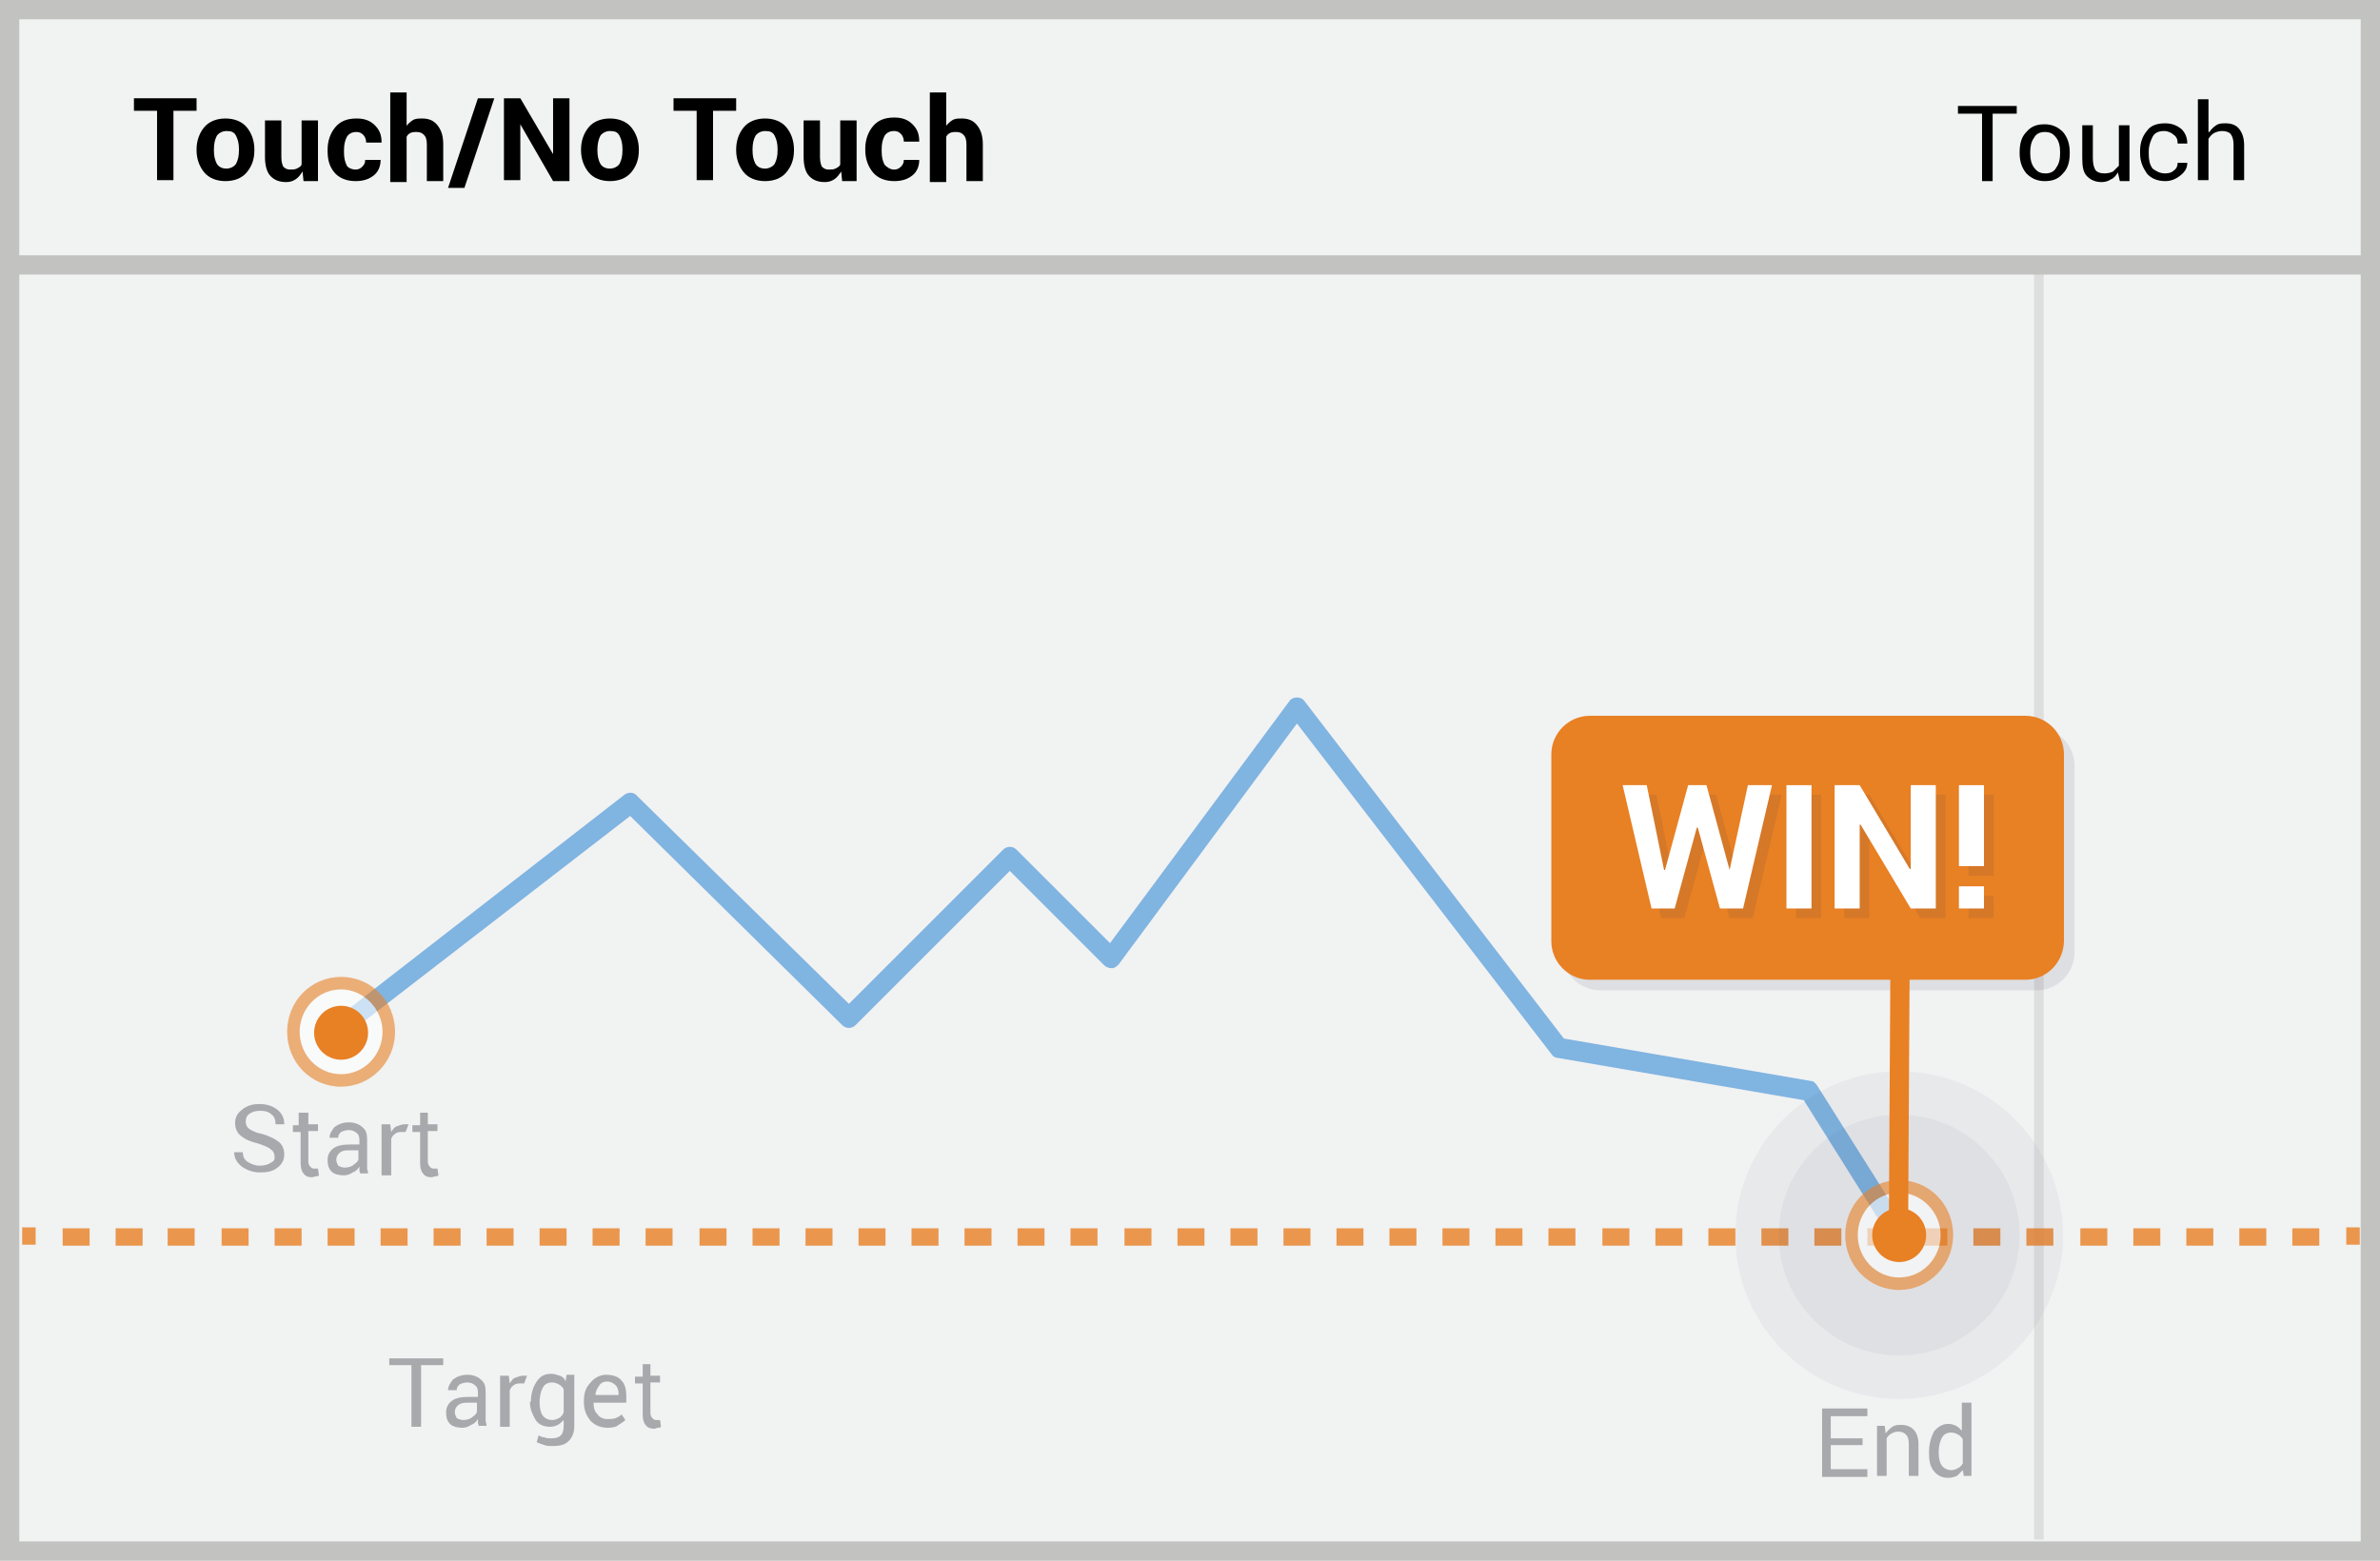
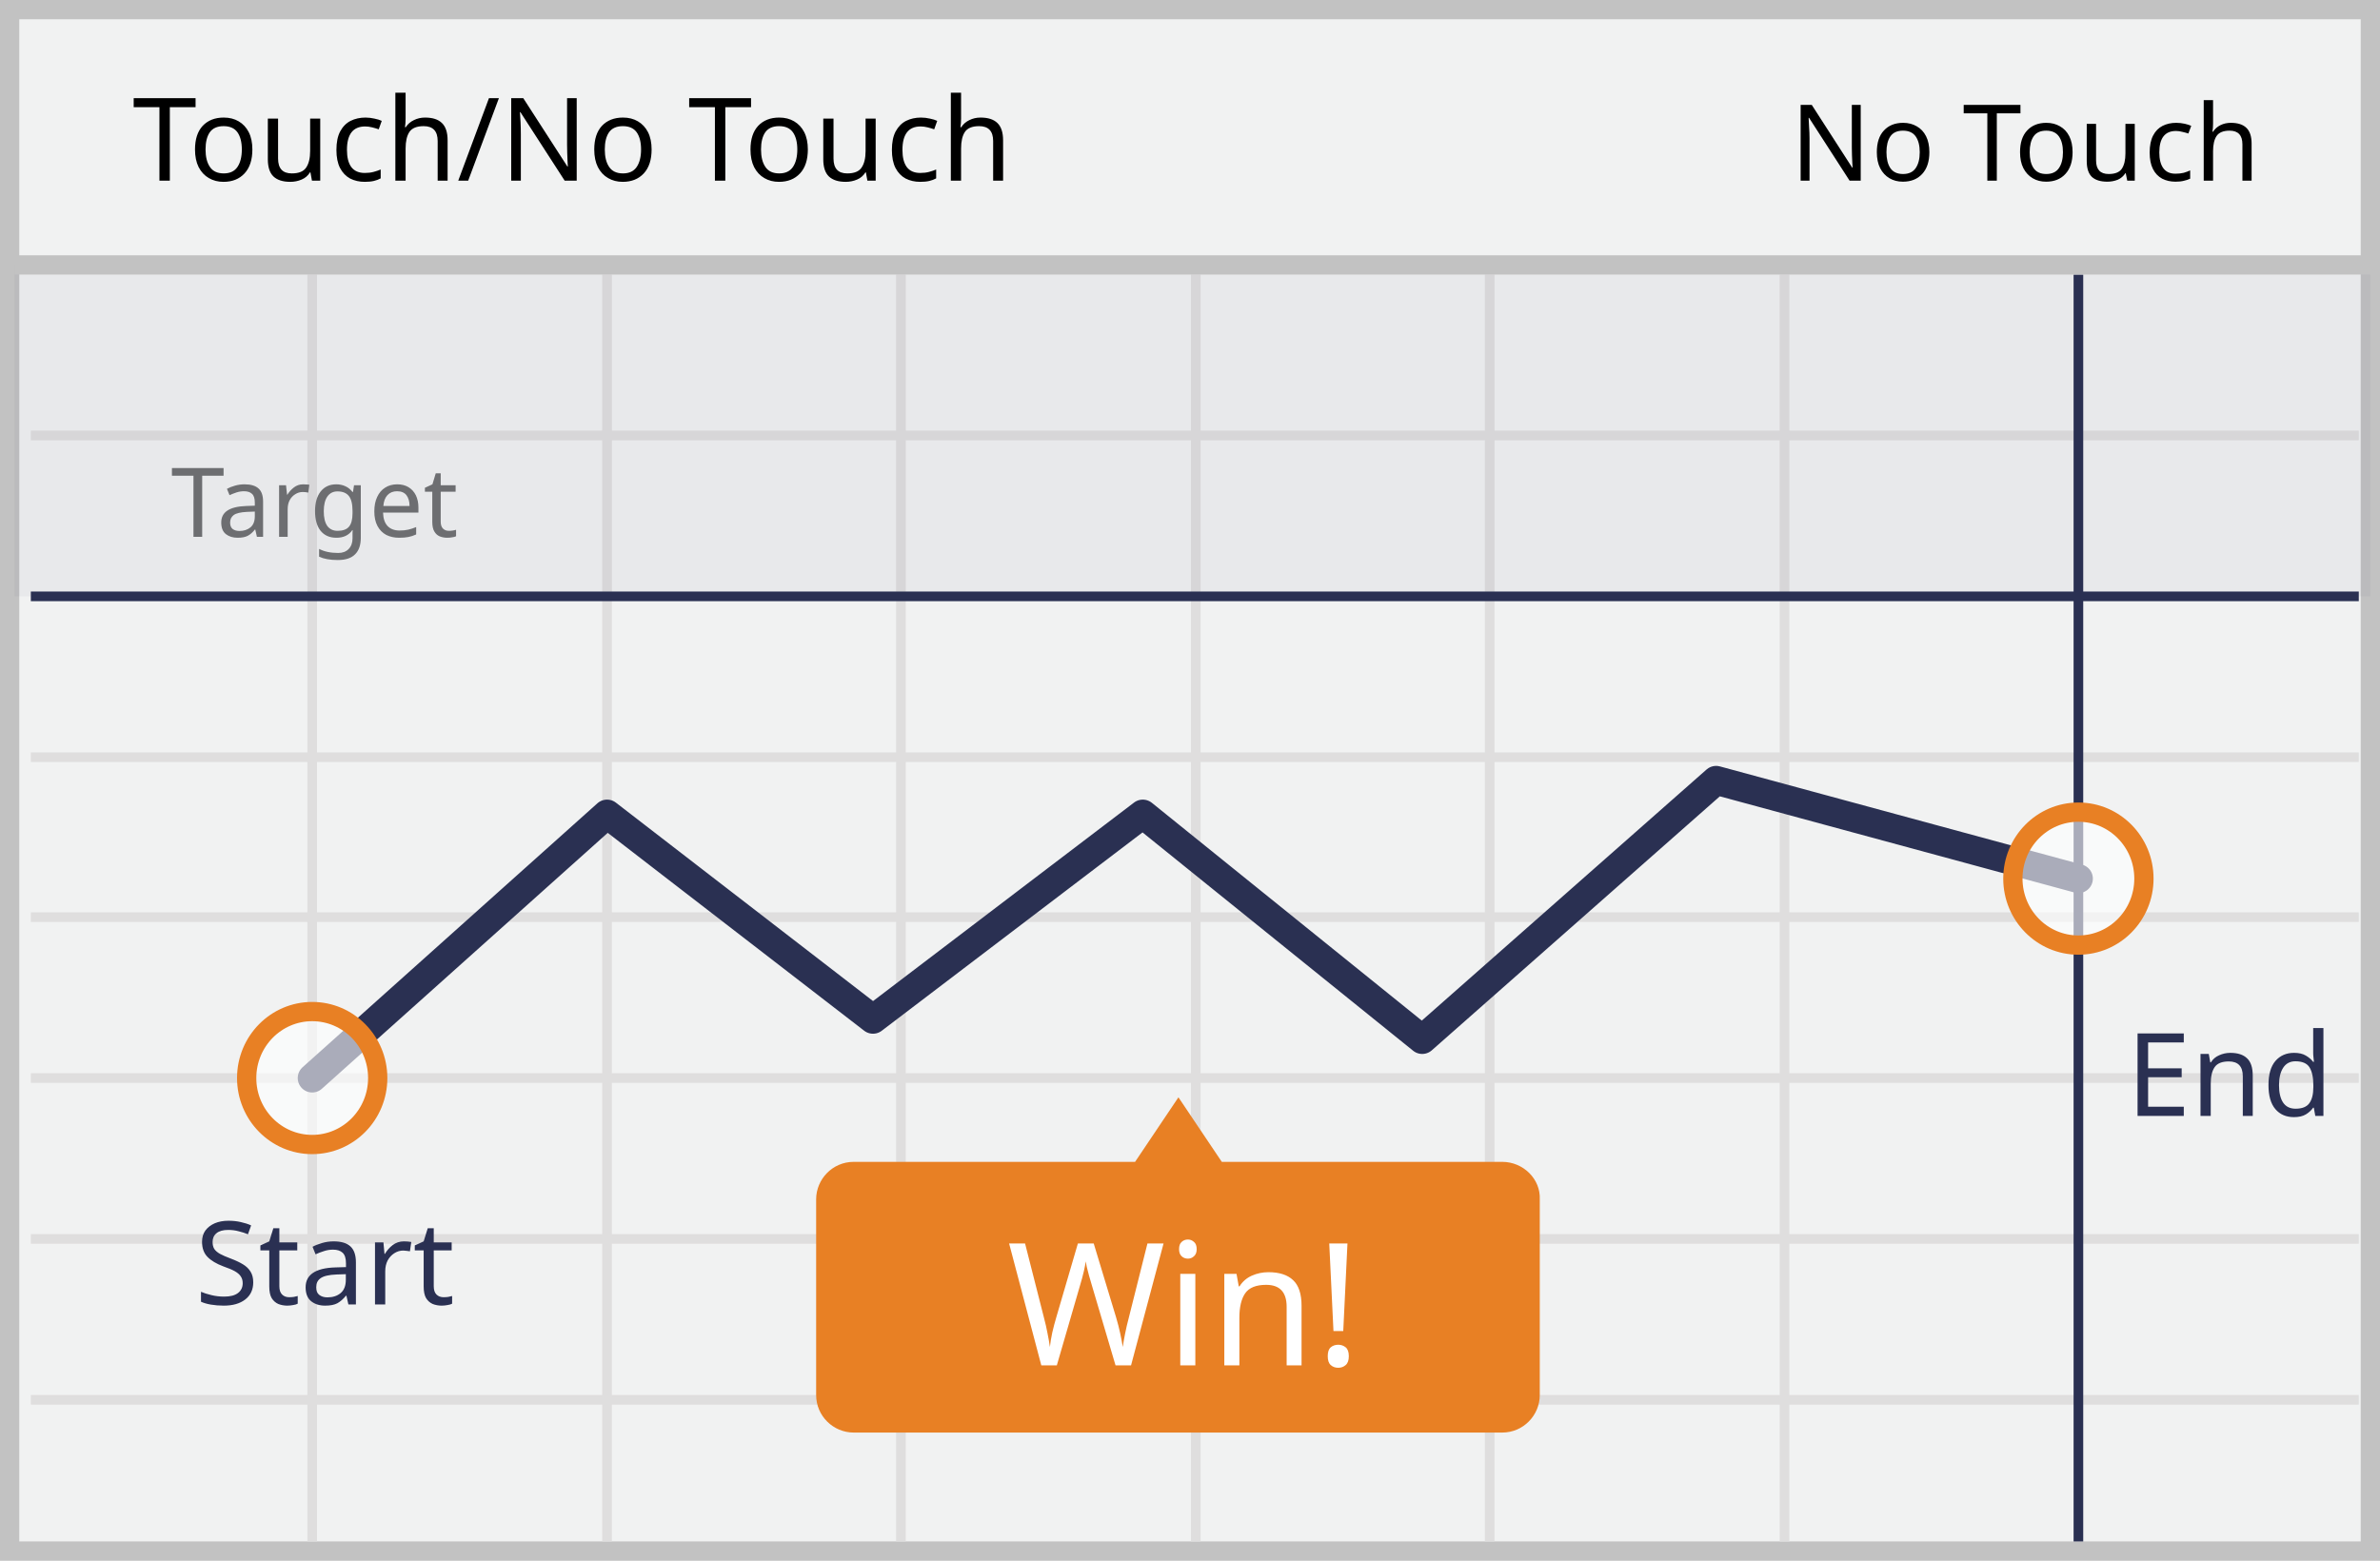
<svg xmlns="http://www.w3.org/2000/svg" version="1.1" id="Layer_1" x="0px" y="0px" viewBox="0 0 247 162" style="enable-background:new 0 0 247 162;" xml:space="preserve">
  <style type="text/css">
- 	.st0{fill:#F1F2F2;}
- 	.st1{fill:#C2C2C1;}
- 	.st2{fill:#A7A9AC;}
- 	.st3{fill:none;}
- 	.st4{fill:#DFDEDE;}
- 	.st5{opacity:0.8;}
- 	.st6{fill:#E88024;}
- 	.st7{fill:#80B4E1;}
- 	.st8{opacity:0.6;}
- 	.st9{fill:#FFFFFF;}
- 	.st10{opacity:5.000000e-02;}
- 	.st11{fill:#2A3052;}
- 	.st12{opacity:0.1;}
+ 	.st0{fill:#F1F2F2;stroke:#C2C2C2;stroke-width:2;stroke-miterlimit:10;}
+ 	.st1{fill:none;stroke:#DFDEDE;stroke-miterlimit:10;}
+ 	.st2{fill:none;stroke:#2A3052;stroke-linejoin:round;stroke-miterlimit:10;}
+ 	.st3{opacity:5.000000e-02;fill:#2A3052;}
+ 	.st4{font-family:'Roboto-Bold';}
+ 	.st5{font-size:12px;}
+ 	.st6{font-family:'Roboto-Regular';}
+ 	.st7{font-size:11px;}
+ 	.st8{fill:none;stroke:#2A3052;stroke-width:3;stroke-linecap:round;stroke-linejoin:round;stroke-miterlimit:10;}
+ 	.st9{fill:#2A3052;}
+ 	.st10{fill:#6D6E71;}
+ 	.st11{font-family:'Roboto-Italic';}
+ 	.st12{font-size:10px;}
+ 	.st13{fill:#E88024;}
+ 	.st14{fill:#FFFFFF;}
+ 	.st15{font-size:17.723px;}
+ 	.st16{opacity:0.6;}
+ 	.st17{fill:none;stroke:#E88024;stroke-width:2;stroke-miterlimit:10;}
</style>
  <g>
    <g>
      <rect x="1" y="1" class="st0" width="245" height="160" />
-       <path class="st1" d="M247,162H0V0h247V162z M2,160h243V2H2V160z" />
+       <g>
+         <line class="st1" x1="3.2" y1="45.2" x2="244.8" y2="45.2" />
+         <line class="st1" x1="3.2" y1="78.6" x2="244.8" y2="78.6" />
+         <line class="st1" x1="3.2" y1="111.9" x2="244.8" y2="111.9" />
+         <line class="st1" x1="3.2" y1="145.3" x2="244.8" y2="145.3" />
+         <line class="st1" x1="32.4" y1="28.5" x2="32.4" y2="160" />
+         <line class="st1" x1="63" y1="28.5" x2="63" y2="160" />
+         <line class="st1" x1="93.5" y1="28.5" x2="93.5" y2="160" />
+         <line class="st1" x1="124.1" y1="28.5" x2="124.1" y2="160" />
+         <line class="st1" x1="154.6" y1="28.5" x2="154.6" y2="160" />
+         <line class="st1" x1="185.2" y1="28.5" x2="185.2" y2="160" />
+         <line class="st1" x1="3.2" y1="95.2" x2="244.8" y2="95.2" />
+         <line class="st2" x1="3.2" y1="61.9" x2="244.8" y2="61.9" />
+         <line class="st1" x1="3.2" y1="128.6" x2="244.8" y2="128.6" />
+         <line class="st2" x1="215.7" y1="28.5" x2="215.7" y2="160" />
+       </g>
+       <rect x="1.5" y="27.5" class="st3" width="244.5" height="34.4" />
+       <line class="st0" x1="1.5" y1="27.5" x2="246.5" y2="27.5" />
+       <text transform="matrix(1 0 0 1 13.7499 18.75)" class="st4 st5">Touch/No Touch</text>
+       <text transform="matrix(1 0 0 1 185.8112 18.75)" class="st6 st7">No Touch</text>
+     </g>
+     <polyline class="st8" points="32.4,111.9 63,84.5 90.6,105.8 118.6,84.5 147.6,107.9 178.1,81 215.7,91.2  " />
+     <text transform="matrix(1 0 0 1 20.2499 135.4005)" class="st9 st6 st5">Start</text>
+     <text transform="matrix(1 0 0 1 220.6835 115.8333)" class="st9 st6 st5">End</text>
+     <g>
+       <text transform="matrix(1 0 0 1 17.7496 55.7253)" class="st10 st11 st12">Target</text>
    </g>
    <g>
+       <path class="st13" d="M155.9,120.6h-29.1l-4.5-6.7l-4.5,6.7H88.6c-2.2,0-3.9,1.8-3.9,3.9v20.3c0,2.2,1.8,3.9,3.9,3.9h67.3    c2.2,0,3.9-1.8,3.9-3.9v-20.3C159.9,122.4,158.1,120.6,155.9,120.6z" />
      <g>
-         <path class="st2" d="M46,141.7h-2.3v6.4h-1v-6.4h-2.3V141H46V141.7z" />
-       </g>
-       <g>
-         <path class="st2" d="M49.7,148.1c0-0.2-0.1-0.3-0.1-0.4c0-0.1,0-0.2,0-0.4c-0.2,0.3-0.4,0.5-0.7,0.6c-0.3,0.2-0.6,0.3-0.9,0.3     c-0.5,0-1-0.1-1.3-0.4c-0.3-0.3-0.4-0.7-0.4-1.2c0-0.5,0.2-0.9,0.6-1.2c0.4-0.3,1-0.4,1.7-0.4h1v-0.5c0-0.3-0.1-0.6-0.3-0.7     c-0.2-0.2-0.5-0.3-0.8-0.3c-0.3,0-0.6,0.1-0.8,0.2c-0.2,0.2-0.3,0.3-0.3,0.6h-0.9l0,0c0-0.4,0.2-0.7,0.5-1.1     c0.4-0.3,0.9-0.5,1.5-0.5c0.6,0,1.1,0.2,1.4,0.5c0.4,0.3,0.5,0.7,0.5,1.3v2.5c0,0.2,0,0.4,0,0.5s0.1,0.3,0.1,0.5H49.7z      M48.1,147.4c0.3,0,0.7-0.1,0.9-0.3c0.3-0.2,0.5-0.4,0.5-0.6v-0.9h-1.1c-0.4,0-0.7,0.1-0.9,0.3c-0.2,0.2-0.3,0.4-0.3,0.7     c0,0.2,0.1,0.4,0.2,0.6C47.6,147.3,47.8,147.4,48.1,147.4z" />
-       </g>
-       <g>
-         <path class="st2" d="M54.4,143.6l-0.5,0c-0.3,0-0.5,0.1-0.6,0.2c-0.2,0.1-0.3,0.3-0.4,0.5v3.8h-1v-5.3h0.9l0.1,0.8     c0.2-0.3,0.3-0.5,0.6-0.6s0.5-0.2,0.8-0.2c0.1,0,0.1,0,0.2,0c0.1,0,0.1,0,0.2,0L54.4,143.6z" />
-       </g>
-       <g>
-         <path class="st2" d="M55.1,145.5c0-0.8,0.2-1.5,0.6-2.1s0.9-0.8,1.5-0.8c0.3,0,0.6,0.1,0.9,0.2c0.3,0.1,0.5,0.3,0.6,0.6l0.1-0.7     h0.8v5.3c0,0.7-0.2,1.2-0.6,1.6c-0.4,0.4-1,0.5-1.7,0.5c-0.3,0-0.5,0-0.8-0.1c-0.3-0.1-0.6-0.2-0.8-0.3l0.2-0.7     c0.2,0.1,0.4,0.2,0.6,0.2c0.2,0.1,0.5,0.1,0.7,0.1c0.5,0,0.8-0.1,1-0.3c0.2-0.2,0.3-0.5,0.3-1v-0.6c-0.2,0.2-0.4,0.4-0.6,0.5     c-0.2,0.1-0.5,0.2-0.8,0.2c-0.6,0-1.2-0.2-1.5-0.7s-0.6-1.1-0.6-1.8V145.5z M56,145.6c0,0.5,0.1,1,0.3,1.3s0.6,0.5,1,0.5     c0.3,0,0.5-0.1,0.7-0.2c0.2-0.1,0.4-0.3,0.5-0.6v-2.4c-0.1-0.2-0.3-0.4-0.5-0.5c-0.2-0.1-0.4-0.2-0.7-0.2c-0.5,0-0.8,0.2-1,0.6     c-0.2,0.4-0.3,0.9-0.3,1.5V145.6z" />
-       </g>
-       <g>
-         <path class="st2" d="M63.1,148.2c-0.7,0-1.3-0.2-1.8-0.7c-0.4-0.5-0.7-1.1-0.7-1.9v-0.2c0-0.8,0.2-1.4,0.7-1.9     c0.4-0.5,1-0.8,1.6-0.8c0.7,0,1.3,0.2,1.6,0.6c0.4,0.4,0.5,1,0.5,1.7v0.6h-3.4l0,0c0,0.5,0.1,0.9,0.4,1.2c0.2,0.3,0.6,0.5,1,0.5     c0.3,0,0.6,0,0.9-0.1c0.2-0.1,0.5-0.2,0.6-0.4l0.4,0.6c-0.2,0.2-0.4,0.3-0.7,0.5C64,148.1,63.6,148.2,63.1,148.2z M63,143.4     c-0.3,0-0.6,0.1-0.8,0.4c-0.2,0.3-0.4,0.6-0.4,1l0,0h2.4v-0.1c0-0.4-0.1-0.7-0.3-0.9C63.7,143.6,63.4,143.4,63,143.4z" />
-       </g>
-       <g>
-         <path class="st2" d="M67.5,141.5v1.3h1v0.7h-1v3.2c0,0.2,0.1,0.4,0.2,0.5s0.2,0.2,0.4,0.2c0.1,0,0.1,0,0.2,0c0.1,0,0.1,0,0.2,0     l0.1,0.7c-0.1,0.1-0.2,0.1-0.3,0.1c-0.1,0-0.3,0.1-0.4,0.1c-0.4,0-0.7-0.1-0.9-0.4c-0.2-0.2-0.3-0.6-0.3-1.1v-3.2h-0.8v-0.7h0.8     v-1.3H67.5z" />
+         <text transform="matrix(1 0 0 1 104.5065 141.7255)" class="st14 st4 st15">Win!</text>
      </g>
    </g>
    <g>
-       <rect x="1" y="1" class="st3" width="245" height="26.5" />
-     </g>
-     <g>
-       <rect x="211.1" y="27.5" class="st4" width="1" height="132.3" />
-     </g>
-     <g>
-       <rect x="1.5" y="26.5" class="st1" width="245" height="2" />
-     </g>
-     <g class="st5">
-       <g>
-         <rect x="2.3" y="127.4" class="st6" width="1.4" height="1.8" />
+       <g class="st16">
+         <ellipse class="st14" cx="215.7" cy="91.2" rx="6.8" ry="6.9" />
      </g>
      <g>
-         <path class="st6" d="M240.7,129.3h-2.8v-1.8h2.8V129.3z M235.2,129.3h-2.8v-1.8h2.8V129.3z M229.7,129.3h-2.8v-1.8h2.8V129.3z      M224.2,129.3h-2.8v-1.8h2.8V129.3z M218.7,129.3h-2.8v-1.8h2.8V129.3z M213.1,129.3h-2.8v-1.8h2.8V129.3z M207.6,129.3h-2.8     v-1.8h2.8V129.3z M202.1,129.3h-2.8v-1.8h2.8V129.3z M196.6,129.3h-2.8v-1.8h2.8V129.3z M191.1,129.3h-2.8v-1.8h2.8V129.3z      M185.6,129.3h-2.8v-1.8h2.8V129.3z M180.1,129.3h-2.8v-1.8h2.8V129.3z M174.6,129.3h-2.8v-1.8h2.8V129.3z M169.1,129.3h-2.8     v-1.8h2.8V129.3z M163.5,129.3h-2.8v-1.8h2.8V129.3z M158,129.3h-2.8v-1.8h2.8V129.3z M152.5,129.3h-2.8v-1.8h2.8V129.3z      M147,129.3h-2.8v-1.8h2.8V129.3z M141.5,129.3h-2.8v-1.8h2.8V129.3z M136,129.3h-2.8v-1.8h2.8V129.3z M130.5,129.3h-2.8v-1.8     h2.8V129.3z M125,129.3h-2.8v-1.8h2.8V129.3z M119.5,129.3h-2.8v-1.8h2.8V129.3z M113.9,129.3h-2.8v-1.8h2.8V129.3z M108.4,129.3     h-2.8v-1.8h2.8V129.3z M102.9,129.3h-2.8v-1.8h2.8V129.3z M97.4,129.3h-2.8v-1.8h2.8V129.3z M91.9,129.3h-2.8v-1.8h2.8V129.3z      M86.4,129.3h-2.8v-1.8h2.8V129.3z M80.9,129.3h-2.8v-1.8h2.8V129.3z M75.4,129.3h-2.8v-1.8h2.8V129.3z M69.8,129.3h-2.8v-1.8     h2.8V129.3z M64.3,129.3h-2.8v-1.8h2.8V129.3z M58.8,129.3h-2.8v-1.8h2.8V129.3z M53.3,129.3h-2.8v-1.8h2.8V129.3z M47.8,129.3     H45v-1.8h2.8V129.3z M42.3,129.3h-2.8v-1.8h2.8V129.3z M36.8,129.3H34v-1.8h2.8V129.3z M31.3,129.3h-2.8v-1.8h2.8V129.3z      M25.8,129.3H23v-1.8h2.8V129.3z M20.2,129.3h-2.8v-1.8h2.8V129.3z M14.7,129.3H12v-1.8h2.8V129.3z M9.2,129.3H6.5v-1.8h2.8     V129.3z" />
-       </g>
-       <g>
-         <rect x="243.5" y="127.4" class="st6" width="1.4" height="1.8" />
+         <ellipse class="st17" cx="215.7" cy="91.2" rx="6.8" ry="6.9" />
      </g>
    </g>
    <g>
-       <g>
-         <path d="M20.4,11.5H18v7.2h-1.7v-7.2h-2.4v-1.3h6.5V11.5z" />
+       <g class="st16">
+         <ellipse class="st14" cx="32.4" cy="111.9" rx="6.8" ry="6.9" />
      </g>
      <g>
-         <path d="M20.4,15.5c0-0.9,0.3-1.7,0.8-2.3s1.3-0.9,2.2-0.9c0.9,0,1.7,0.3,2.2,0.9s0.8,1.4,0.8,2.3v0.1c0,1-0.3,1.7-0.8,2.3     s-1.3,0.9-2.2,0.9c-0.9,0-1.7-0.3-2.2-0.9s-0.8-1.4-0.8-2.3V15.5z M22.2,15.6c0,0.6,0.1,1,0.3,1.4c0.2,0.3,0.5,0.5,1,0.5     c0.4,0,0.8-0.2,1-0.5c0.2-0.4,0.3-0.8,0.3-1.4v-0.1c0-0.6-0.1-1-0.3-1.4c-0.2-0.4-0.5-0.5-1-0.5c-0.4,0-0.8,0.2-1,0.5     c-0.2,0.4-0.3,0.8-0.3,1.4V15.6z" />
+         <ellipse class="st17" cx="32.4" cy="111.9" rx="6.8" ry="6.9" />
      </g>
-       <g>
-         <path d="M31.4,17.8c-0.2,0.3-0.4,0.6-0.7,0.8s-0.6,0.3-1,0.3c-0.7,0-1.2-0.2-1.6-0.6s-0.6-1.1-0.6-2v-3.8h1.7v3.8     c0,0.5,0.1,0.8,0.2,1c0.2,0.2,0.4,0.3,0.7,0.3c0.3,0,0.5,0,0.7-0.1s0.4-0.2,0.5-0.4v-4.6H33v6.3h-1.5L31.4,17.8z" />
-       </g>
-       <g>
-         <path d="M36.9,17.6c0.3,0,0.5-0.1,0.7-0.3s0.3-0.4,0.3-0.7h1.6l0,0c0,0.6-0.2,1.2-0.7,1.6s-1.1,0.6-1.9,0.6     c-0.9,0-1.7-0.3-2.2-0.9S34,16.6,34,15.7v-0.2c0-0.9,0.3-1.7,0.8-2.3s1.2-0.9,2.2-0.9c0.8,0,1.4,0.2,1.9,0.7s0.7,1,0.7,1.8l0,0     h-1.6c0-0.3-0.1-0.6-0.3-0.8s-0.4-0.3-0.7-0.3c-0.5,0-0.8,0.2-1,0.5c-0.2,0.4-0.3,0.8-0.3,1.4v0.2c0,0.6,0.1,1,0.3,1.4     C36.1,17.4,36.5,17.6,36.9,17.6z" />
-       </g>
-       <g>
-         <path d="M42.1,13.2c0.2-0.3,0.4-0.5,0.7-0.7s0.6-0.2,1-0.2c0.7,0,1.2,0.2,1.6,0.7s0.6,1.1,0.6,2v3.8h-1.7V15c0-0.5-0.1-0.8-0.3-1     s-0.4-0.3-0.8-0.3c-0.2,0-0.4,0-0.6,0.1c-0.2,0.1-0.3,0.2-0.4,0.4v4.7h-1.7V9.6h1.7V13.2z" />
-       </g>
-       <g>
-         <path d="M48.2,19.5h-1.7l3.1-9.3h1.7L48.2,19.5z" />
-       </g>
-       <g>
-         <path d="M59.1,18.8h-1.7L54,12.9l0,0v5.8h-1.7v-8.5h1.7l3.4,5.8l0,0v-5.8h1.7V18.8z" />
-       </g>
-       <g>
-         <path d="M60.3,15.5c0-0.9,0.3-1.7,0.8-2.3s1.3-0.9,2.2-0.9c0.9,0,1.7,0.3,2.2,0.9s0.8,1.4,0.8,2.3v0.1c0,1-0.3,1.7-0.8,2.3     s-1.3,0.9-2.2,0.9c-0.9,0-1.7-0.3-2.2-0.9s-0.8-1.4-0.8-2.3V15.5z M62,15.6c0,0.6,0.1,1,0.3,1.4c0.2,0.3,0.5,0.5,1,0.5     c0.4,0,0.8-0.2,1-0.5c0.2-0.4,0.3-0.8,0.3-1.4v-0.1c0-0.6-0.1-1-0.3-1.4c-0.2-0.4-0.5-0.5-1-0.5c-0.4,0-0.8,0.2-1,0.5     C62.1,14.5,62,15,62,15.5V15.6z" />
-       </g>
-       <g>
-         <path d="M76.4,11.5H74v7.2h-1.7v-7.2h-2.4v-1.3h6.5V11.5z" />
-       </g>
-       <g>
-         <path d="M76.4,15.5c0-0.9,0.3-1.7,0.8-2.3s1.3-0.9,2.2-0.9c0.9,0,1.7,0.3,2.2,0.9s0.8,1.4,0.8,2.3v0.1c0,1-0.3,1.7-0.8,2.3     s-1.3,0.9-2.2,0.9c-0.9,0-1.7-0.3-2.2-0.9s-0.8-1.4-0.8-2.3V15.5z M78.1,15.6c0,0.6,0.1,1,0.3,1.4c0.2,0.3,0.5,0.5,1,0.5     c0.4,0,0.8-0.2,1-0.5c0.2-0.4,0.3-0.8,0.3-1.4v-0.1c0-0.6-0.1-1-0.3-1.4c-0.2-0.4-0.5-0.5-1-0.5c-0.4,0-0.8,0.2-1,0.5     c-0.2,0.4-0.3,0.8-0.3,1.4V15.6z" />
-       </g>
-       <g>
-         <path d="M87.3,17.8c-0.2,0.3-0.4,0.6-0.7,0.8s-0.6,0.3-1,0.3c-0.7,0-1.2-0.2-1.6-0.6s-0.6-1.1-0.6-2v-3.8h1.7v3.8     c0,0.5,0.1,0.8,0.2,1c0.2,0.2,0.4,0.3,0.7,0.3c0.3,0,0.5,0,0.7-0.1s0.4-0.2,0.5-0.4v-4.6h1.7v6.3h-1.5L87.3,17.8z" />
-       </g>
-       <g>
-         <path d="M92.8,17.6c0.3,0,0.5-0.1,0.7-0.3s0.3-0.4,0.3-0.7h1.6l0,0c0,0.6-0.2,1.2-0.7,1.6s-1.1,0.6-1.9,0.6     c-0.9,0-1.7-0.3-2.2-0.9s-0.8-1.4-0.8-2.3v-0.2c0-0.9,0.3-1.7,0.8-2.3s1.2-0.9,2.2-0.9c0.8,0,1.4,0.2,1.9,0.7s0.7,1,0.7,1.8l0,0     h-1.6c0-0.3-0.1-0.6-0.3-0.8s-0.4-0.3-0.7-0.3c-0.5,0-0.8,0.2-1,0.5c-0.2,0.4-0.3,0.8-0.3,1.4v0.2c0,0.6,0.1,1,0.3,1.4     C92.1,17.4,92.4,17.6,92.8,17.6z" />
-       </g>
-       <g>
-         <path d="M98.1,13.2c0.2-0.3,0.4-0.5,0.7-0.7s0.6-0.2,1-0.2c0.7,0,1.2,0.2,1.6,0.7s0.6,1.1,0.6,2v3.8h-1.7V15c0-0.5-0.1-0.8-0.3-1     s-0.4-0.3-0.8-0.3c-0.2,0-0.4,0-0.6,0.1c-0.2,0.1-0.3,0.2-0.4,0.4v4.7h-1.7V9.6h1.7V13.2z" />
-       </g>
-     </g>
-     <g>
-       <g>
-         <path d="M209.3,11.8h-2.5v7h-1.1v-7h-2.5v-0.8h6.1V11.8z" />
-       </g>
-       <g>
-         <path d="M209.6,15.8c0-0.9,0.2-1.6,0.7-2.1c0.5-0.6,1.1-0.8,1.9-0.8c0.8,0,1.4,0.3,1.9,0.8c0.5,0.6,0.7,1.3,0.7,2.1v0.1     c0,0.9-0.2,1.6-0.7,2.1c-0.5,0.6-1.1,0.8-1.9,0.8c-0.8,0-1.4-0.3-1.9-0.8c-0.5-0.6-0.7-1.3-0.7-2.1V15.8z M210.7,15.9     c0,0.6,0.1,1.1,0.4,1.5s0.6,0.6,1.2,0.6c0.5,0,0.9-0.2,1.1-0.6c0.3-0.4,0.4-0.9,0.4-1.5v-0.1c0-0.6-0.1-1.1-0.4-1.5     c-0.3-0.4-0.6-0.6-1.2-0.6c-0.5,0-0.9,0.2-1.1,0.6c-0.3,0.4-0.4,0.9-0.4,1.5V15.9z" />
-       </g>
-       <g>
-         <path d="M219.8,17.9c-0.2,0.3-0.4,0.6-0.7,0.7c-0.3,0.2-0.6,0.3-1,0.3c-0.6,0-1.1-0.2-1.5-0.6c-0.4-0.4-0.5-1-0.5-1.9v-3.4h1.1     v3.4c0,0.6,0.1,1,0.3,1.3c0.2,0.2,0.5,0.3,0.9,0.3c0.4,0,0.7-0.1,0.9-0.2c0.2-0.2,0.4-0.4,0.6-0.6v-4.2h1.1v5.8h-1L219.8,17.9z" />
-       </g>
-       <g>
-         <path d="M224.7,18c0.4,0,0.7-0.1,0.9-0.3c0.3-0.2,0.4-0.5,0.4-0.8h1l0,0c0,0.5-0.2,0.9-0.7,1.3c-0.5,0.4-1,0.6-1.6,0.6     c-0.8,0-1.5-0.3-1.9-0.8c-0.4-0.6-0.7-1.2-0.7-2.1v-0.2c0-0.8,0.2-1.5,0.7-2.1c0.4-0.6,1.1-0.8,1.9-0.8c0.7,0,1.2,0.2,1.7,0.6     c0.4,0.4,0.6,0.9,0.6,1.5l0,0h-1c0-0.4-0.1-0.7-0.4-0.9c-0.2-0.2-0.6-0.4-1-0.4c-0.6,0-1,0.2-1.2,0.6c-0.2,0.4-0.4,0.9-0.4,1.5     V16c0,0.6,0.1,1.1,0.4,1.5C223.8,17.8,224.2,18,224.7,18z" />
-       </g>
-       <g>
-         <path d="M229.3,13.7c0.2-0.3,0.4-0.5,0.7-0.7c0.3-0.2,0.6-0.2,1-0.2c0.6,0,1.1,0.2,1.4,0.6c0.3,0.4,0.5,0.9,0.5,1.7v3.6h-1.1     v-3.7c0-0.5-0.1-0.8-0.3-1.1c-0.2-0.2-0.5-0.3-0.9-0.3c-0.3,0-0.6,0.1-0.8,0.2s-0.4,0.3-0.6,0.6v4.3h-1.1v-8.4h1.1V13.7z" />
-       </g>
-     </g>
-     <g>
-       <g>
-         <path class="st7" d="M197.1,129.2c-0.3,0-0.7-0.2-0.8-0.5l-9.1-14.5l-25.6-4.4c-0.2,0-0.5-0.2-0.6-0.4l-26.4-34.3l-18.5,25     c-0.2,0.2-0.4,0.4-0.7,0.4c-0.3,0-0.6-0.1-0.8-0.3l-9.8-9.8l-16,16c-0.4,0.4-1,0.4-1.4,0l-22-21.7L36,107.4     c-0.4,0.3-1.1,0.3-1.4-0.2c-0.3-0.4-0.3-1.1,0.2-1.4l30-23.3c0.4-0.3,1-0.3,1.3,0.1l22,21.6l16-16c0.4-0.4,1-0.4,1.4,0l9.7,9.7     l18.6-25.1c0.2-0.3,0.5-0.4,0.8-0.4c0,0,0,0,0,0c0.3,0,0.6,0.1,0.8,0.4l26.9,35l25.6,4.4c0.3,0,0.5,0.2,0.7,0.5l9.4,14.9     c0.3,0.5,0.2,1.1-0.3,1.4C197.4,129.2,197.2,129.2,197.1,129.2z" />
-       </g>
-       <g>
-         <g class="st8">
-           <ellipse class="st9" cx="35.4" cy="107.2" rx="4.9" ry="5.1" />
-           <path class="st6" d="M35.4,112.8c-3.1,0-5.6-2.5-5.6-5.7s2.5-5.7,5.6-5.7s5.6,2.5,5.6,5.7S38.4,112.8,35.4,112.8z M35.4,102.7      c-2.4,0-4.3,2-4.3,4.4s1.9,4.4,4.3,4.4s4.3-2,4.3-4.4S37.7,102.7,35.4,102.7z" />
-         </g>
-         <g>
-           <circle class="st6" cx="35.4" cy="107.2" r="2.8" />
-         </g>
-       </g>
-       <g>
-         <g class="st10">
-           <circle class="st11" cx="197.1" cy="128.2" r="17" />
-         </g>
-         <g class="st10">
-           <circle class="st11" cx="197.1" cy="128.2" r="12.5" />
-         </g>
-         <g>
-           <g class="st8">
-             <ellipse class="st9" cx="197.1" cy="128.2" rx="4.9" ry="5.1" />
-             <path class="st6" d="M197.1,133.9c-3.1,0-5.6-2.5-5.6-5.7s2.5-5.7,5.6-5.7s5.6,2.5,5.6,5.7S200.1,133.9,197.1,133.9z        M197.1,123.8c-2.4,0-4.3,2-4.3,4.4s1.9,4.4,4.3,4.4s4.3-2,4.3-4.4S199.4,123.8,197.1,123.8z" />
-           </g>
-           <g>
-             <circle class="st6" cx="197.1" cy="128.2" r="2.8" />
-           </g>
-         </g>
-       </g>
-     </g>
-     <g>
-       <g>
-         <path class="st2" d="M28.5,120.1c0-0.3-0.1-0.6-0.4-0.8c-0.2-0.2-0.7-0.4-1.3-0.6c-0.8-0.2-1.3-0.4-1.8-0.8     c-0.4-0.3-0.6-0.8-0.6-1.3c0-0.6,0.2-1,0.7-1.4s1-0.6,1.8-0.6c0.8,0,1.4,0.2,1.9,0.6c0.5,0.4,0.7,0.9,0.7,1.5l0,0h-0.9     c0-0.4-0.1-0.8-0.4-1c-0.3-0.3-0.7-0.4-1.2-0.4c-0.5,0-0.8,0.1-1.1,0.3c-0.3,0.2-0.4,0.5-0.4,0.8c0,0.3,0.1,0.6,0.4,0.8     c0.3,0.2,0.7,0.4,1.3,0.5c0.7,0.2,1.3,0.5,1.7,0.8s0.6,0.8,0.6,1.3c0,0.6-0.2,1-0.7,1.4s-1.1,0.5-1.8,0.5c-0.7,0-1.3-0.2-1.9-0.6     c-0.5-0.4-0.8-0.9-0.8-1.5l0,0h0.9c0,0.5,0.2,0.8,0.5,1c0.3,0.2,0.8,0.4,1.2,0.4c0.5,0,0.9-0.1,1.2-0.3S28.5,120.5,28.5,120.1z" />
-       </g>
-       <g>
-         <path class="st2" d="M32,115.4v1.3h1v0.7h-1v3.2c0,0.2,0.1,0.4,0.2,0.5s0.2,0.2,0.4,0.2c0.1,0,0.1,0,0.2,0c0.1,0,0.1,0,0.2,0     l0.1,0.7c-0.1,0.1-0.2,0.1-0.3,0.1c-0.1,0-0.3,0.1-0.4,0.1c-0.4,0-0.7-0.1-0.9-0.4c-0.2-0.2-0.3-0.6-0.3-1.1v-3.2h-0.8v-0.7H31     v-1.3H32z" />
-       </g>
-       <g>
-         <path class="st2" d="M37.4,121.9c0-0.2-0.1-0.3-0.1-0.4c0-0.1,0-0.2,0-0.4c-0.2,0.3-0.4,0.5-0.7,0.6c-0.3,0.2-0.6,0.3-0.9,0.3     c-0.5,0-1-0.1-1.3-0.4c-0.3-0.3-0.4-0.7-0.4-1.2c0-0.5,0.2-0.9,0.6-1.2c0.4-0.3,1-0.4,1.7-0.4h1v-0.5c0-0.3-0.1-0.6-0.3-0.7     c-0.2-0.2-0.5-0.3-0.8-0.3c-0.3,0-0.6,0.1-0.8,0.2c-0.2,0.2-0.3,0.3-0.3,0.6h-0.9l0,0c0-0.4,0.2-0.7,0.5-1.1     c0.4-0.3,0.9-0.5,1.5-0.5c0.6,0,1.1,0.2,1.4,0.5c0.4,0.3,0.5,0.7,0.5,1.3v2.5c0,0.2,0,0.4,0,0.5s0.1,0.3,0.1,0.5H37.4z      M35.8,121.2c0.3,0,0.7-0.1,0.9-0.3c0.3-0.2,0.5-0.4,0.5-0.6v-0.9h-1.1c-0.4,0-0.7,0.1-0.9,0.3c-0.2,0.2-0.3,0.4-0.3,0.7     c0,0.2,0.1,0.4,0.2,0.6C35.3,121.1,35.5,121.2,35.8,121.2z" />
-       </g>
-       <g>
-         <path class="st2" d="M42.1,117.5l-0.5,0c-0.3,0-0.5,0.1-0.6,0.2c-0.2,0.1-0.3,0.3-0.4,0.5v3.8h-1v-5.3h0.9l0.1,0.8     c0.2-0.3,0.3-0.5,0.6-0.6s0.5-0.2,0.8-0.2c0.1,0,0.1,0,0.2,0c0.1,0,0.1,0,0.2,0L42.1,117.5z" />
-       </g>
-       <g>
-         <path class="st2" d="M44.4,115.4v1.3h1v0.7h-1v3.2c0,0.2,0.1,0.4,0.2,0.5s0.2,0.2,0.4,0.2c0.1,0,0.1,0,0.2,0c0.1,0,0.1,0,0.2,0     l0.1,0.7c-0.1,0.1-0.2,0.1-0.3,0.1c-0.1,0-0.3,0.1-0.4,0.1c-0.4,0-0.7-0.1-0.9-0.4c-0.2-0.2-0.3-0.6-0.3-1.1v-3.2h-0.8v-0.7h0.8     v-1.3H44.4z" />
-       </g>
-     </g>
-     <g>
-       <g>
-         <path class="st2" d="M193.3,150H190v2.5h3.8v0.8h-4.7v-7.1h4.7v0.8H190v2.3h3.3V150z" />
-       </g>
-       <g>
-         <path class="st2" d="M195.6,148l0.1,0.8c0.2-0.3,0.4-0.5,0.7-0.7c0.3-0.2,0.6-0.2,0.9-0.2c0.6,0,1,0.2,1.3,0.5     c0.3,0.3,0.5,0.8,0.5,1.5v3.3h-1v-3.3c0-0.5-0.1-0.8-0.3-1c-0.2-0.2-0.5-0.3-0.8-0.3c-0.3,0-0.5,0.1-0.7,0.2     c-0.2,0.1-0.4,0.3-0.5,0.5v3.9h-1V148H195.6z" />
-       </g>
-       <g>
-         <path class="st2" d="M200.2,150.7c0-0.8,0.2-1.5,0.5-2.1c0.4-0.5,0.9-0.8,1.5-0.8c0.3,0,0.6,0.1,0.8,0.2c0.2,0.1,0.4,0.3,0.6,0.5     v-2.9h1v7.6h-0.8l-0.1-0.6c-0.2,0.2-0.4,0.4-0.6,0.6c-0.3,0.1-0.5,0.2-0.9,0.2c-0.6,0-1.1-0.2-1.5-0.7c-0.4-0.5-0.5-1.1-0.5-1.8     V150.7z M201.2,150.8c0,0.5,0.1,1,0.3,1.3c0.2,0.3,0.6,0.5,1,0.5c0.3,0,0.5-0.1,0.7-0.2c0.2-0.1,0.4-0.3,0.5-0.5v-2.5     c-0.1-0.2-0.3-0.4-0.5-0.5c-0.2-0.1-0.4-0.2-0.7-0.2c-0.5,0-0.8,0.2-1,0.6s-0.3,0.9-0.3,1.5V150.8z" />
-       </g>
-     </g>
-     <g>
-       <g class="st12">
-         <path class="st11" d="M211.3,102.8h-45.2c-2.2,0-4-1.8-4-4V79.5c0-2.2,1.8-4,4-4h45.2c2.2,0,4,1.8,4,4v19.3     C215.3,101,213.6,102.8,211.3,102.8z" />
-       </g>
-       <g>
-         <path class="st6" d="M210.2,101.7H165c-2.2,0-4-1.8-4-4V78.3c0-2.2,1.8-4,4-4h45.2c2.2,0,4,1.8,4,4v19.3     C214.2,99.9,212.4,101.7,210.2,101.7z" />
-       </g>
-       <g class="st12">
-         <g>
-           <path class="st11" d="M180.5,91.3L180.5,91.3l1.9-8.8h2.5l-3,12.8h-2.4l-2.3-8.4h-0.1l-2.3,8.4h-2.4l-3-12.8h2.5l1.8,8.8l0.1,0      l2.4-8.8h1.9L180.5,91.3z" />
-         </g>
-         <g>
-           <path class="st11" d="M189,95.3h-2.6V82.5h2.6V95.3z" />
-         </g>
-         <g>
-           <path class="st11" d="M201.9,95.3h-2.6l-5.2-8.7l-0.1,0v8.7h-2.6V82.5h2.6l5.2,8.7l0.1,0v-8.7h2.6V95.3z" />
-         </g>
-         <g>
-           <path class="st11" d="M206.9,90.9h-2.6v-8.4h2.6V90.9z M206.9,95.3h-2.6V93h2.6V95.3z" />
-         </g>
-       </g>
-       <g>
-         <g>
-           <path class="st9" d="M179.5,90.3L179.5,90.3l1.9-8.8h2.5l-3,12.8h-2.4l-2.3-8.4h-0.1l-2.3,8.4h-2.4l-3-12.8h2.5l1.8,8.8l0.1,0      l2.4-8.8h1.9L179.5,90.3z" />
-         </g>
-         <g>
-           <path class="st9" d="M188,94.3h-2.6V81.5h2.6V94.3z" />
-         </g>
-         <g>
-           <path class="st9" d="M200.9,94.3h-2.6l-5.2-8.7l-0.1,0v8.7h-2.6V81.5h2.6l5.2,8.7l0.1,0v-8.7h2.6V94.3z" />
-         </g>
-         <g>
-           <path class="st9" d="M205.9,89.9h-2.6v-8.4h2.6V89.9z M205.9,94.3h-2.6V92h2.6V94.3z" />
-         </g>
-       </g>
-     </g>
-     <g>
-       <rect x="196.1" y="100.9" transform="matrix(1 5.859274e-03 -5.859274e-03 1 0.6745 -1.1531)" class="st6" width="2" height="27.4" />
    </g>
  </g>
</svg>
